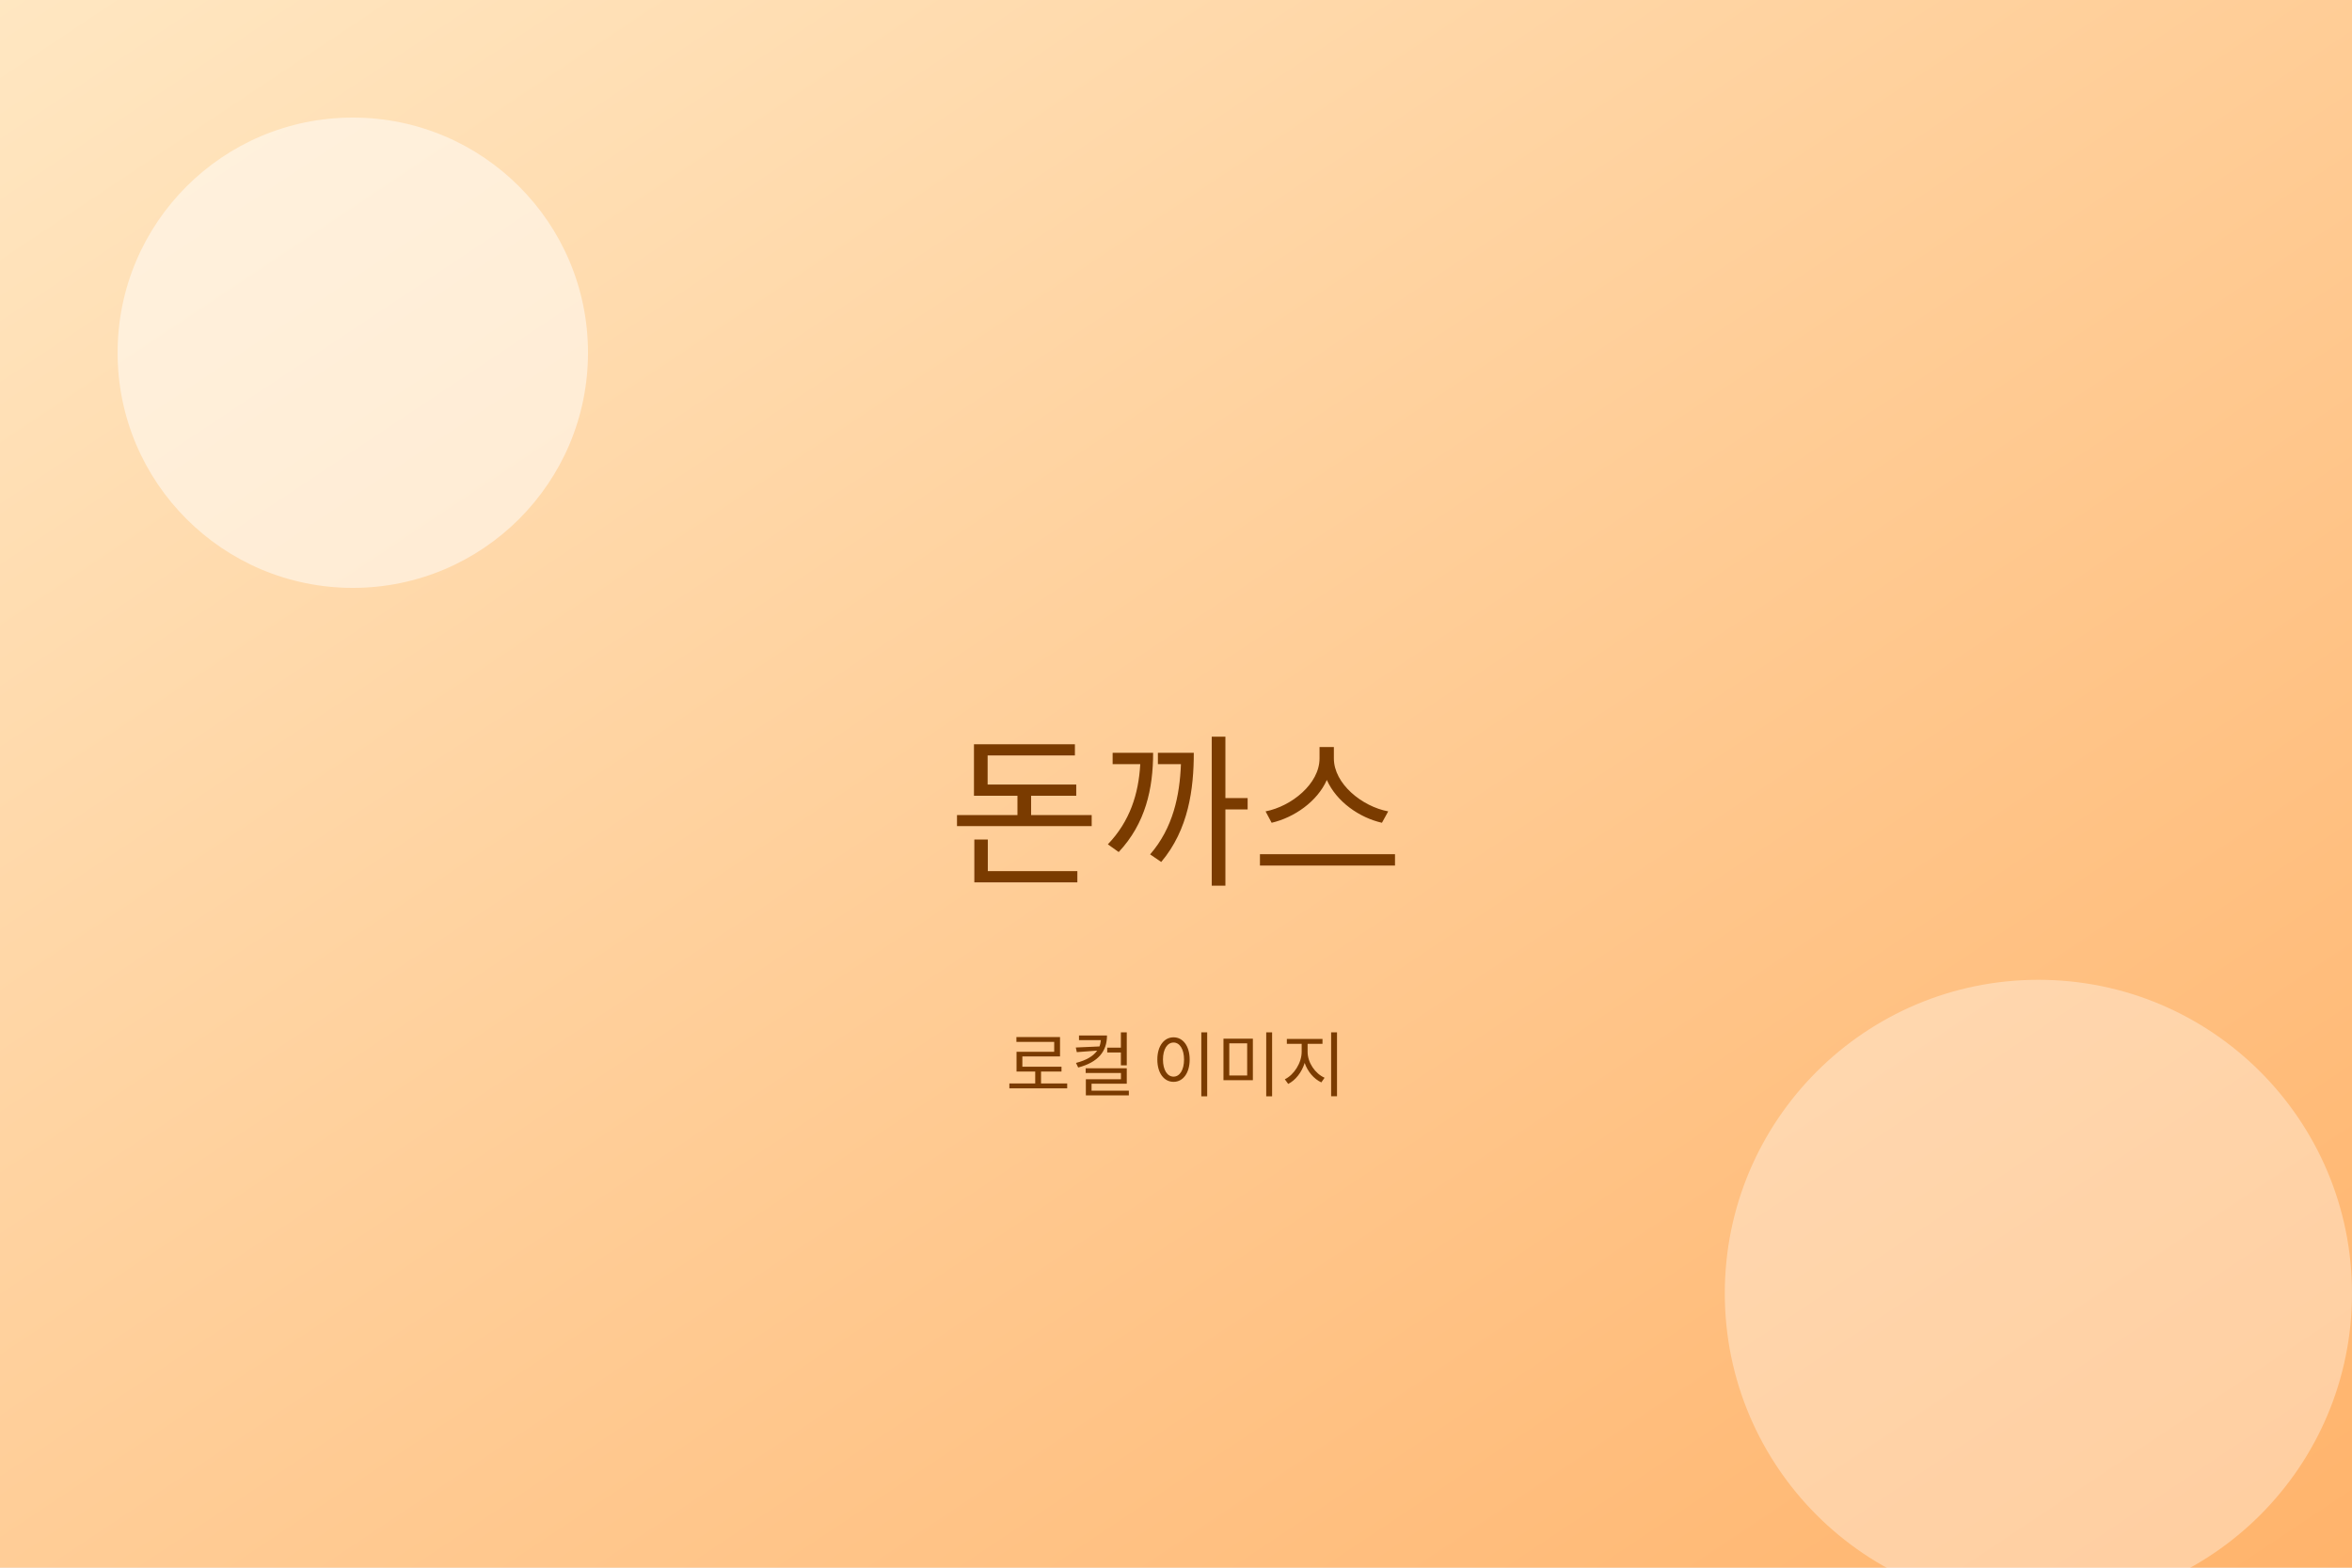
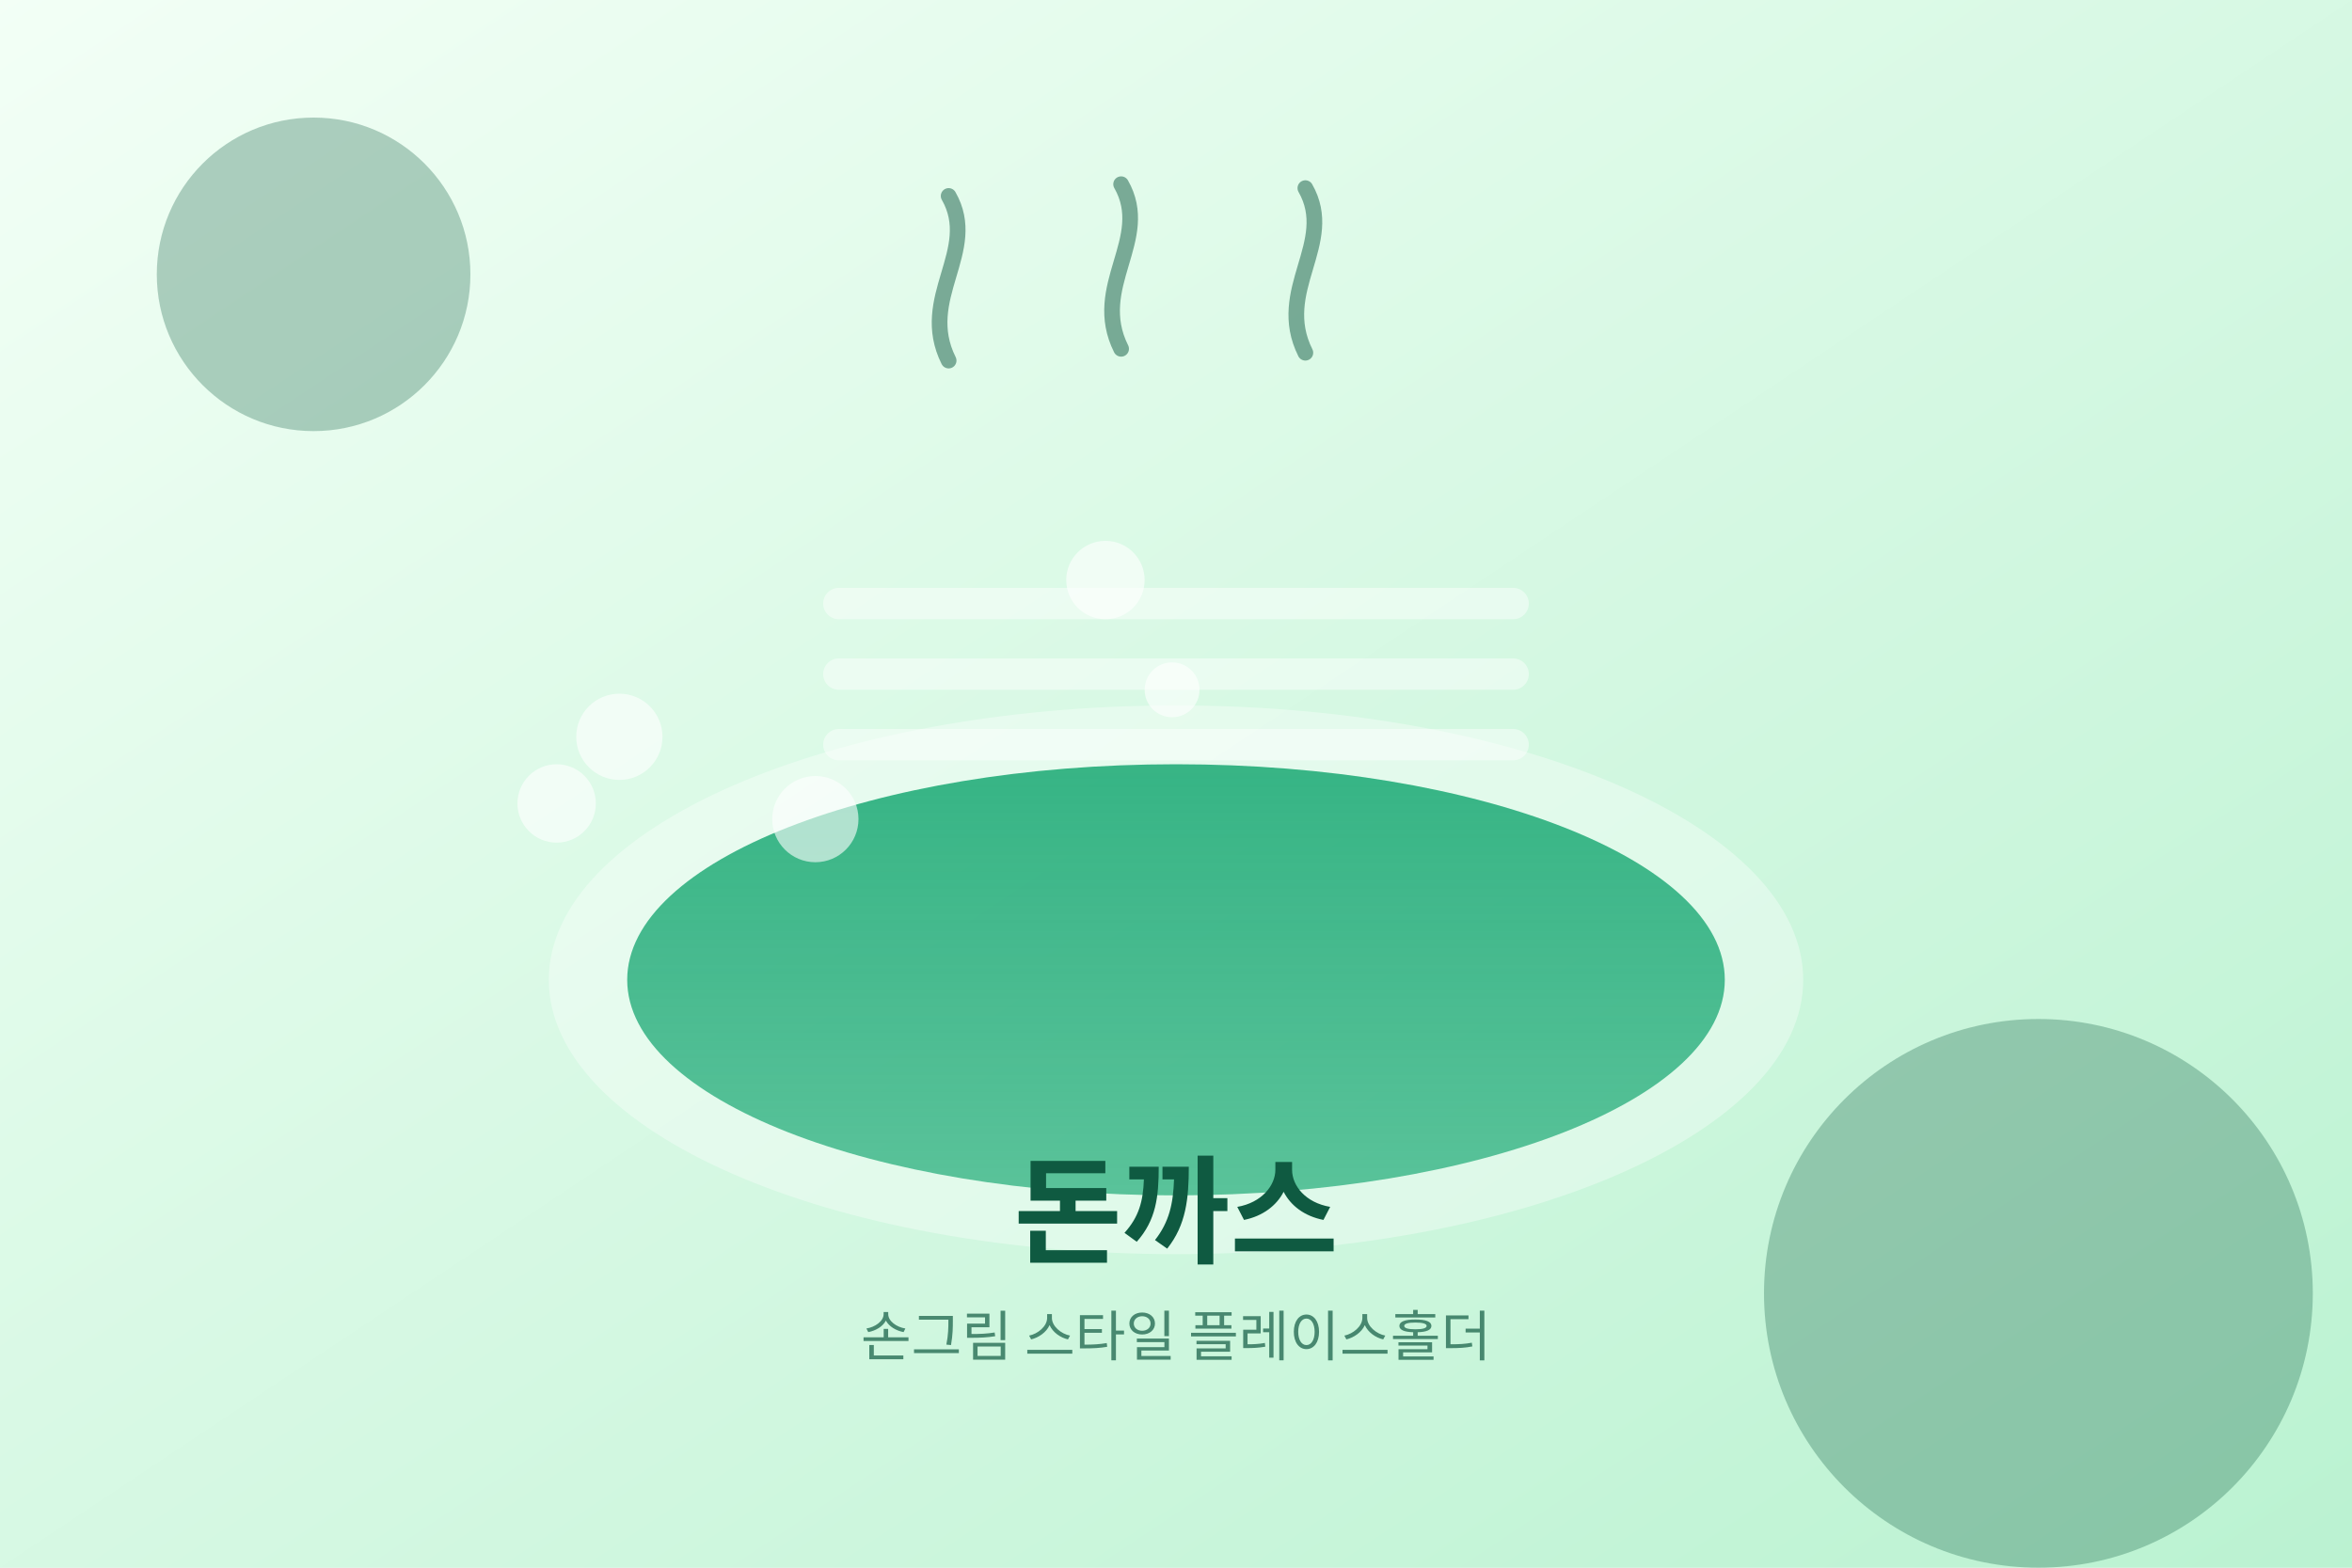
<svg xmlns="http://www.w3.org/2000/svg" width="600" height="400" viewBox="0 0 600 400">
  <defs>
    <linearGradient id="bg" x1="0" y1="0" x2="1" y2="1">
-       <stop offset="0%" stop-color="#ffe7c2" />
-       <stop offset="100%" stop-color="#ffb36b" />
+       <stop offset="0%" stop-color="#f3fff6" />
+       <stop offset="100%" stop-color="#baf2d1" />
+     </linearGradient>
+     <linearGradient id="food" x1="0" y1="0" x2="0" y2="1">
+       <stop offset="0%" stop-color="#2db07f" stop-opacity="0.95" />
+       <stop offset="100%" stop-color="#2db07f" stop-opacity="0.75" />
    </linearGradient>
  </defs>
  <rect width="100%" height="100%" fill="url(#bg)" />
-   <circle cx="90" cy="90" r="60" fill="rgba(255,255,255,0.5)" />
-   <circle cx="520" cy="330" r="80" fill="rgba(255,255,255,0.35)" />
-   <text x="50%" y="52%" dominant-baseline="middle" text-anchor="middle" font-size="42" font-family="Pretendard, 'Apple SD Gothic Neo', sans-serif" fill="#7a3b00">돈까스</text>
-   <text x="50%" y="68%" dominant-baseline="middle" text-anchor="middle" font-size="18" font-family="Pretendard, 'Apple SD Gothic Neo', sans-serif" fill="#7a3b00">로컬 이미지</text>
+   <g opacity="0.3" fill="#0f5a41">
+     <circle cx="80" cy="70" r="40" />
+     <circle cx="520" cy="330" r="70" />
+   </g>
+   <g fill="none" stroke="#0f5a41" stroke-width="4" stroke-linecap="round" opacity="0.5">
+     <path d="M242 92 c -8 -16 8 -28 0 -42" />
+     <path d="M286 89 c -8 -16 8 -28 0 -42" />
+     <path d="M333 90 c -8 -16 8 -28 0 -42" />
+   </g>
+   <ellipse cx="300" cy="250" rx="160" ry="70" fill="#ffffff" opacity="0.35" />
+   <ellipse cx="300" cy="250" rx="140" ry="55" fill="url(#food)" />
+   <rect x="210" y="150" width="180" height="8" rx="4" fill="#ffffff" opacity="0.45" />
+   <rect x="210" y="168" width="180" height="8" rx="4" fill="#ffffff" opacity="0.45" />
+   <rect x="210" y="186" width="180" height="8" rx="4" fill="#ffffff" opacity="0.45" />
+   <g fill="#ffffff" opacity="0.6">
+     <circle cx="282" cy="148" r="10" />
+     <circle cx="208" cy="209" r="11" />
+     <circle cx="299" cy="176" r="7" />
+     <circle cx="142" cy="205" r="10" />
+     <circle cx="158" cy="188" r="11" />
+   </g>
+   <g font-family="Pretendard, 'Apple SD Gothic Neo', sans-serif" text-anchor="middle">
+     <text x="300" y="320" font-size="30" fill="#0f5a41" font-weight="700">돈까스</text>
+     <text x="300" y="346" font-size="14" fill="#0f5a41" opacity="0.7">손그림 스타일 플레이스홀더</text>
+   </g>
</svg>
